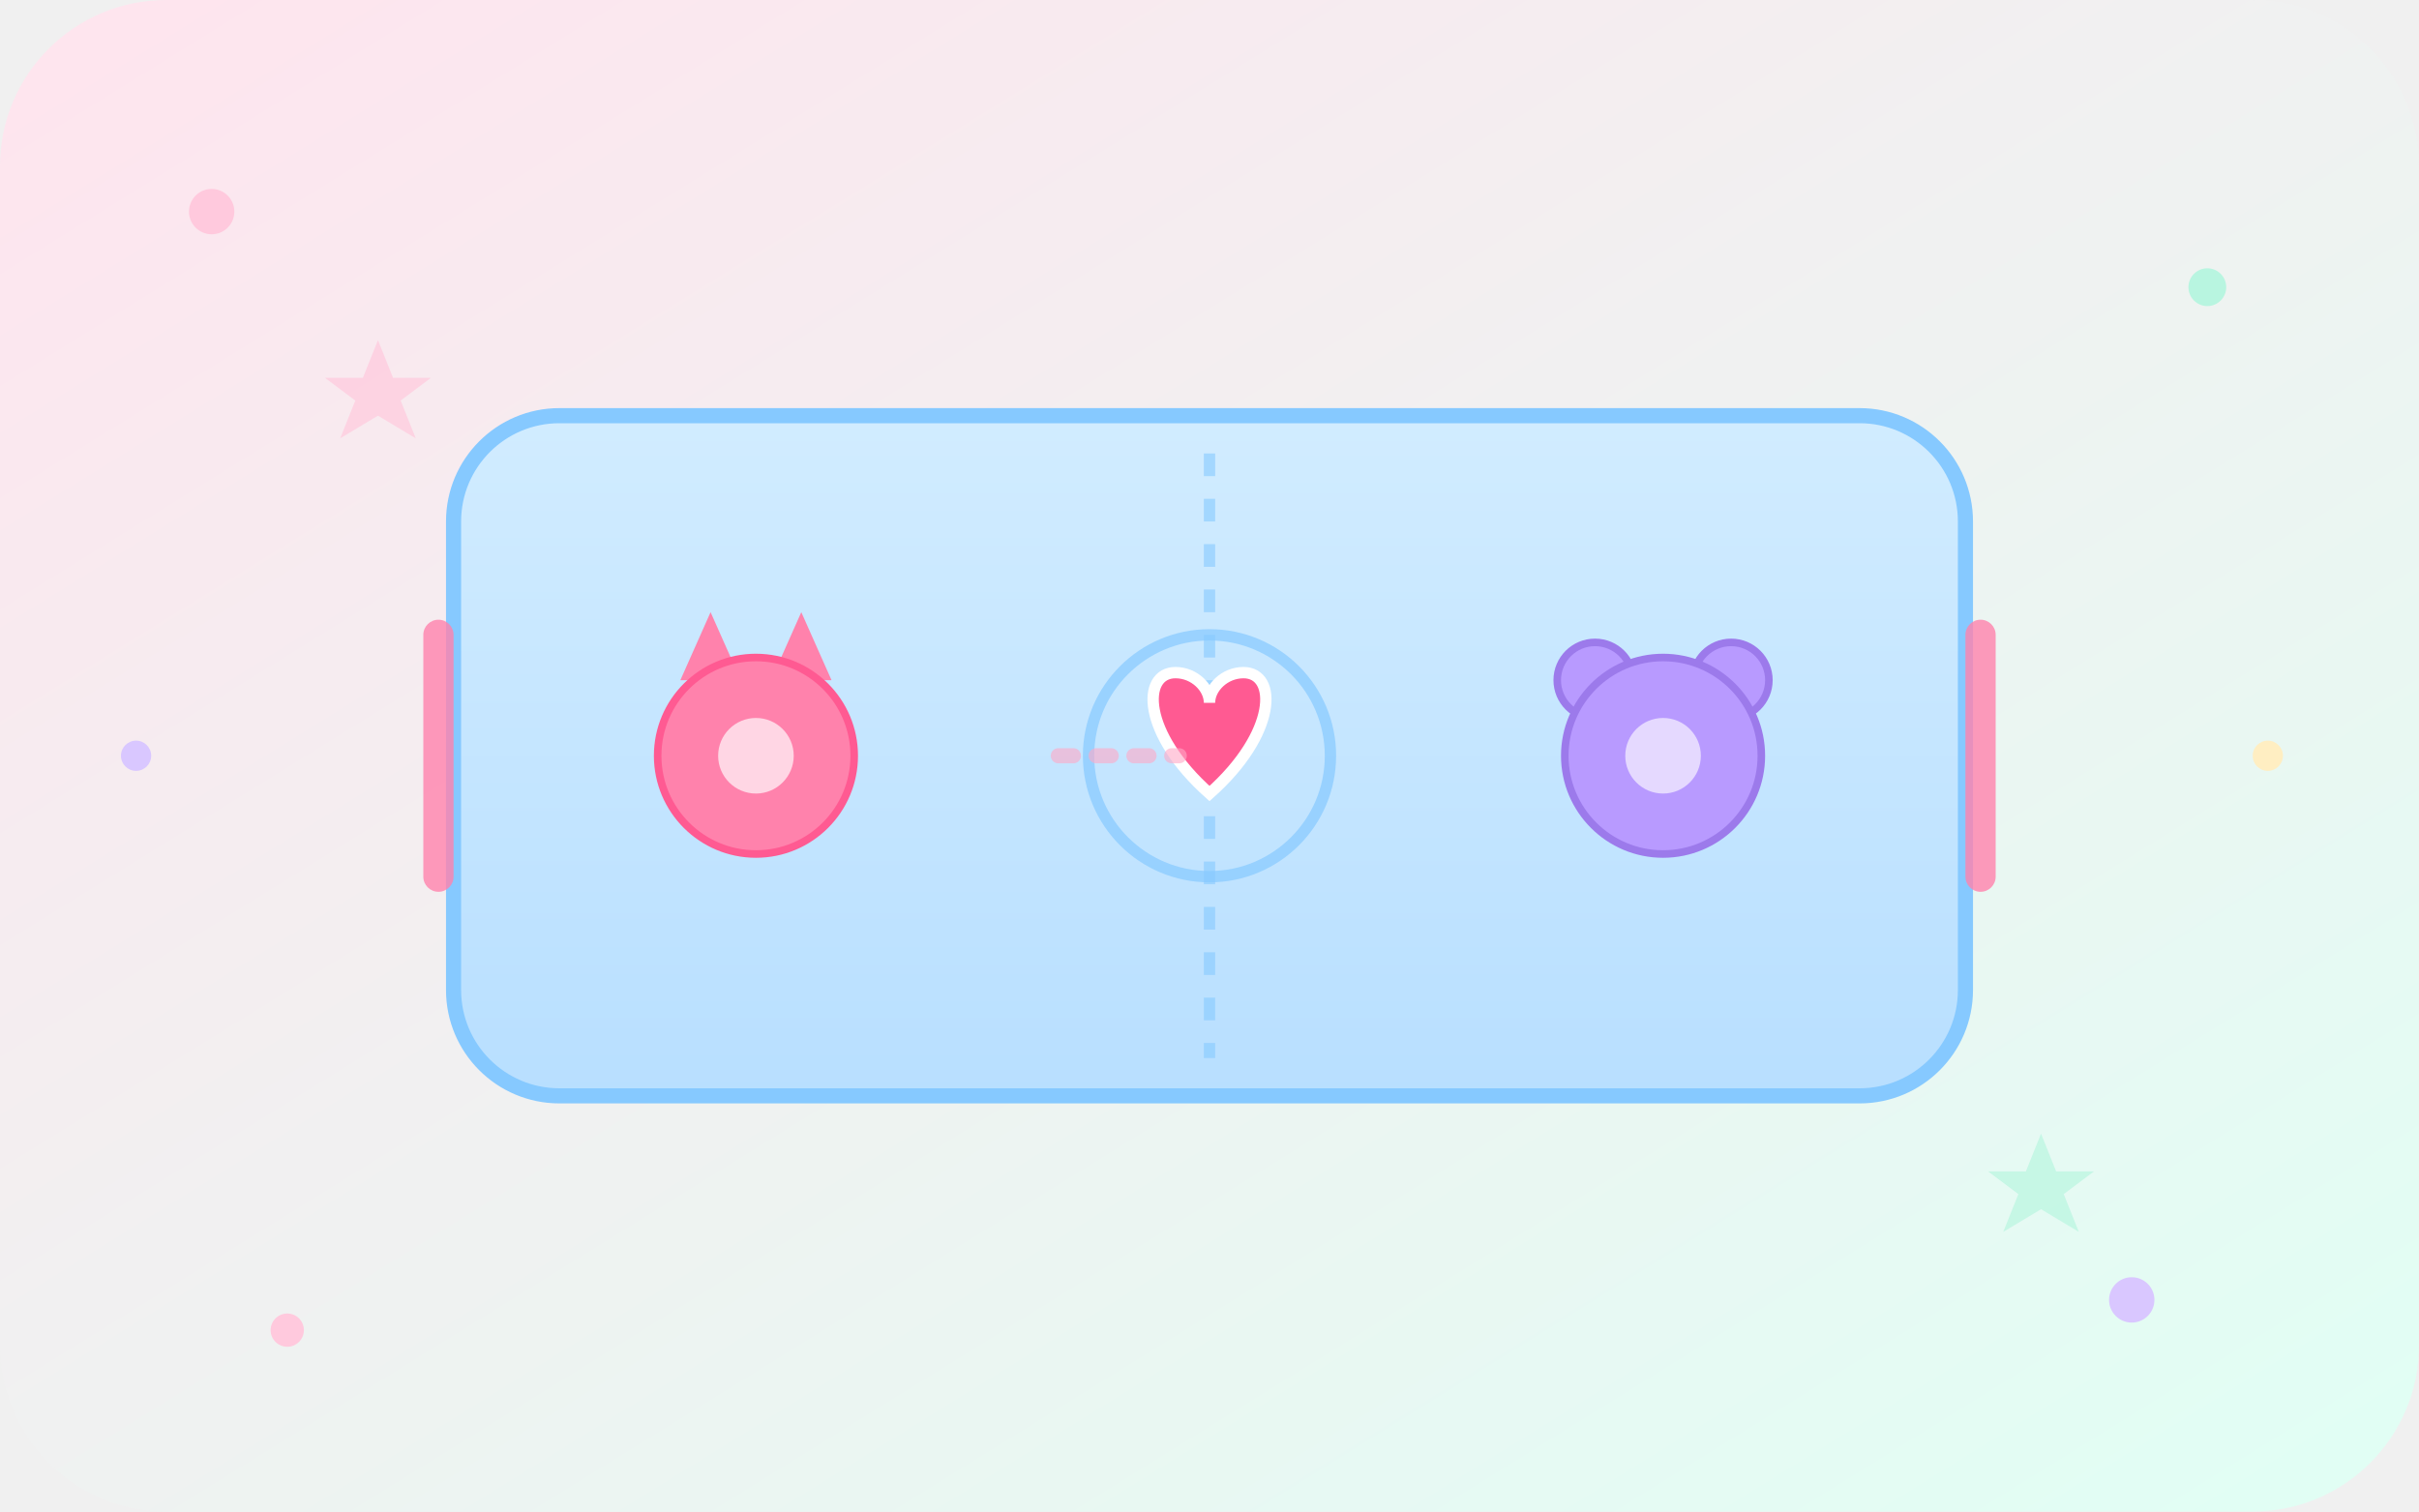
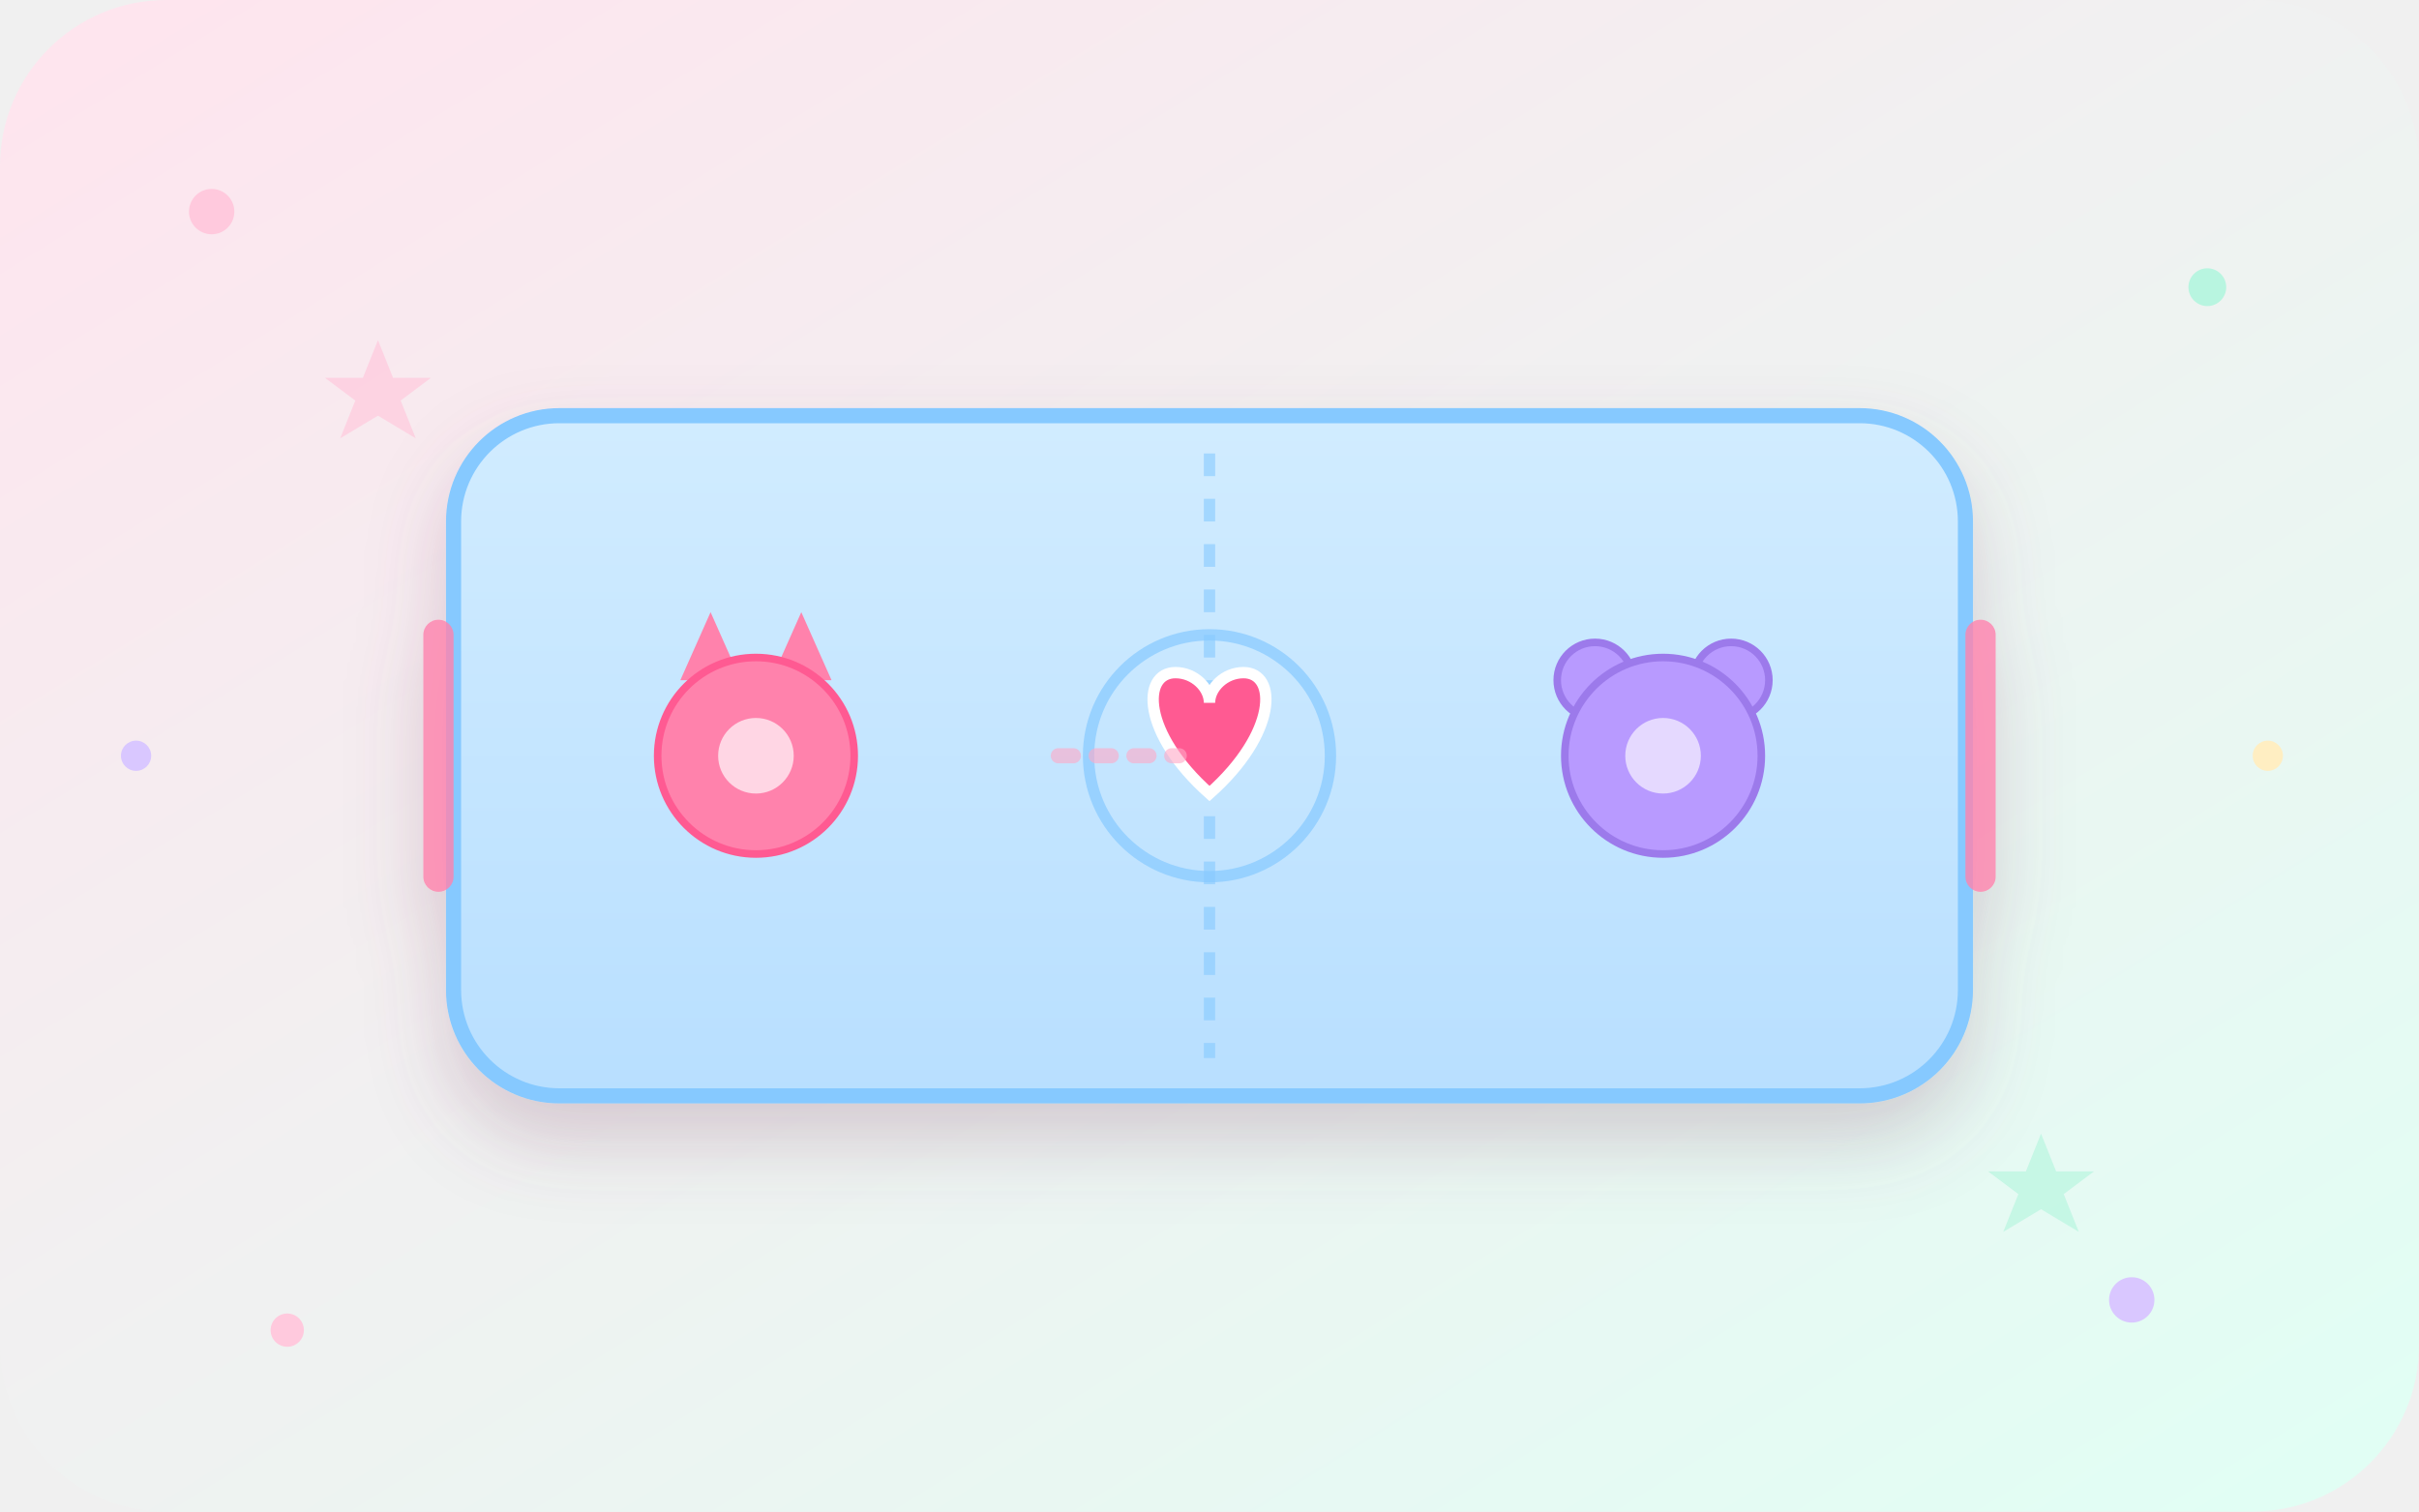
<svg xmlns="http://www.w3.org/2000/svg" viewBox="0 0 320 200" fill="none">
  <defs>
    <linearGradient id="bg" x1="0" y1="0" x2="1" y2="1">
      <stop offset="0" stop-color="#ffe4ee" />
      <stop offset="1" stop-color="#e0fff4" />
    </linearGradient>
    <linearGradient id="tableGrad" x1="0" y1="0" x2="0" y2="1">
      <stop offset="0" stop-color="#d1ecff" />
      <stop offset="1" stop-color="#b8dfff" />
    </linearGradient>
+     <filter id="lift" x="-35%" y="-35%" width="170%" height="170%">
+       <feDropShadow dx="0" dy="5" stdDeviation="5" flood-color="#8a5a78" flood-opacity="0.26" />
+     </filter>
  </defs>
  <rect width="320" height="200" rx="22" fill="url(#bg)" />
  <circle cx="28" cy="28" r="3" fill="#ffc9dd" />
  <circle cx="292" cy="38" r="2.5" fill="#b8f5e0" />
  <circle cx="282" cy="172" r="3" fill="#d9c7ff" />
  <circle cx="38" cy="176" r="2.2" fill="#ffc9dd" />
  <circle cx="300" cy="100" r="2" fill="#ffeec2" />
  <circle cx="18" cy="100" r="2" fill="#d9c7ff" />
  <path d="M 50,45 L 52,50 L 57,50 L 53,53 L 55,58 L 50,55 L 45,58 L 47,53 L 43,50 L 48,50 Z" fill="#ffc9dd" opacity="0.7" />
  <path d="M 270,150 L 272,155 L 277,155 L 273,158 L 275,163 L 270,160 L 265,163 L 267,158 L 263,155 L 268,155 Z" fill="#b8f5e0" opacity="0.7" />
-   <rect x="60" y="55" width="200" height="90" rx="14" fill="url(#tableGrad)" stroke="#86c9ff" stroke-width="2" />
-   <line x1="160" y1="60" x2="160" y2="140" stroke="#86c9ff" stroke-width="1.5" stroke-dasharray="3 3" opacity="0.6" />
-   <circle cx="160" cy="100" r="16" fill="none" stroke="#86c9ff" stroke-width="1.5" opacity="0.7" />
-   <rect x="56" y="82" width="4" height="36" rx="2" fill="#ff82ac" opacity="0.8" />
-   <rect x="260" y="82" width="4" height="36" rx="2" fill="#ff82ac" opacity="0.8" />
-   <g transform="translate(100, 100)">
-     <path d="M -10,-10 L -6,-19 L -2,-10 Z" fill="#ff82ac" />
-     <path d="M 2,-10 L 6,-19 L 10,-10 Z" fill="#ff82ac" />
-     <circle r="13" fill="#ff82ac" stroke="#ff5a92" stroke-width="1" />
-     <circle r="5" fill="#ffd6e4" />
+   <g filter="url(#lift)">
+     <rect x="60" y="55" width="200" height="90" rx="14" fill="url(#tableGrad)" stroke="#86c9ff" stroke-width="2" />
+     <line x1="160" y1="60" x2="160" y2="140" stroke="#86c9ff" stroke-width="1.5" stroke-dasharray="3 3" opacity="0.6" />
+     <circle cx="160" cy="100" r="16" fill="none" stroke="#86c9ff" stroke-width="1.5" opacity="0.7" />
+     <rect x="56" y="82" width="4" height="36" rx="2" fill="#ff82ac" opacity="0.8" />
+     <rect x="260" y="82" width="4" height="36" rx="2" fill="#ff82ac" opacity="0.8" />
+     <g transform="translate(100, 100)">
+       <path d="M -10,-10 L -6,-19 L -2,-10 Z" fill="#ff82ac" />
+       <path d="M 2,-10 L 6,-19 L 10,-10 Z" fill="#ff82ac" />
+       <circle r="13" fill="#ff82ac" stroke="#ff5a92" stroke-width="1" />
+       <circle r="5" fill="#ffd6e4" />
+     </g>
+     <g transform="translate(220, 100)">
+       <circle cx="-9" cy="-10" r="5" fill="#b89aff" stroke="#9c7aeb" stroke-width="1" />
+       <circle cx="9" cy="-10" r="5" fill="#b89aff" stroke="#9c7aeb" stroke-width="1" />
+       <circle r="13" fill="#b89aff" stroke="#9c7aeb" stroke-width="1" />
+       <circle r="5" fill="#e5d9ff" />
+     </g>
+     <g transform="translate(160, 100)">
+       <path d="M 0,5 C -9,-3 -9,-11 -4.5,-11 C -2,-11 0,-9 0,-7 C 0,-9 2,-11 4.5,-11 C 9,-11 9,-3 0,5 Z" fill="#ff5a92" stroke="#fff" stroke-width="1.5" />
+     </g>
+     <path d="M 140,100 Q 150,100 156,100" stroke="#ffa8c7" stroke-width="2" stroke-linecap="round" opacity="0.6" stroke-dasharray="2 3" />
  </g>
-   <g transform="translate(220, 100)">
-     <circle cx="-9" cy="-10" r="5" fill="#b89aff" stroke="#9c7aeb" stroke-width="1" />
-     <circle cx="9" cy="-10" r="5" fill="#b89aff" stroke="#9c7aeb" stroke-width="1" />
-     <circle r="13" fill="#b89aff" stroke="#9c7aeb" stroke-width="1" />
-     <circle r="5" fill="#e5d9ff" />
-   </g>
-   <g transform="translate(160, 100)">
-     <path d="M 0,5 C -9,-3 -9,-11 -4.5,-11 C -2,-11 0,-9 0,-7 C 0,-9 2,-11 4.5,-11 C 9,-11 9,-3 0,5 Z" fill="#ff5a92" stroke="#fff" stroke-width="1.5" />
-   </g>
-   <path d="M 140,100 Q 150,100 156,100" stroke="#ffa8c7" stroke-width="2" stroke-linecap="round" opacity="0.6" stroke-dasharray="2 3" />
</svg>
